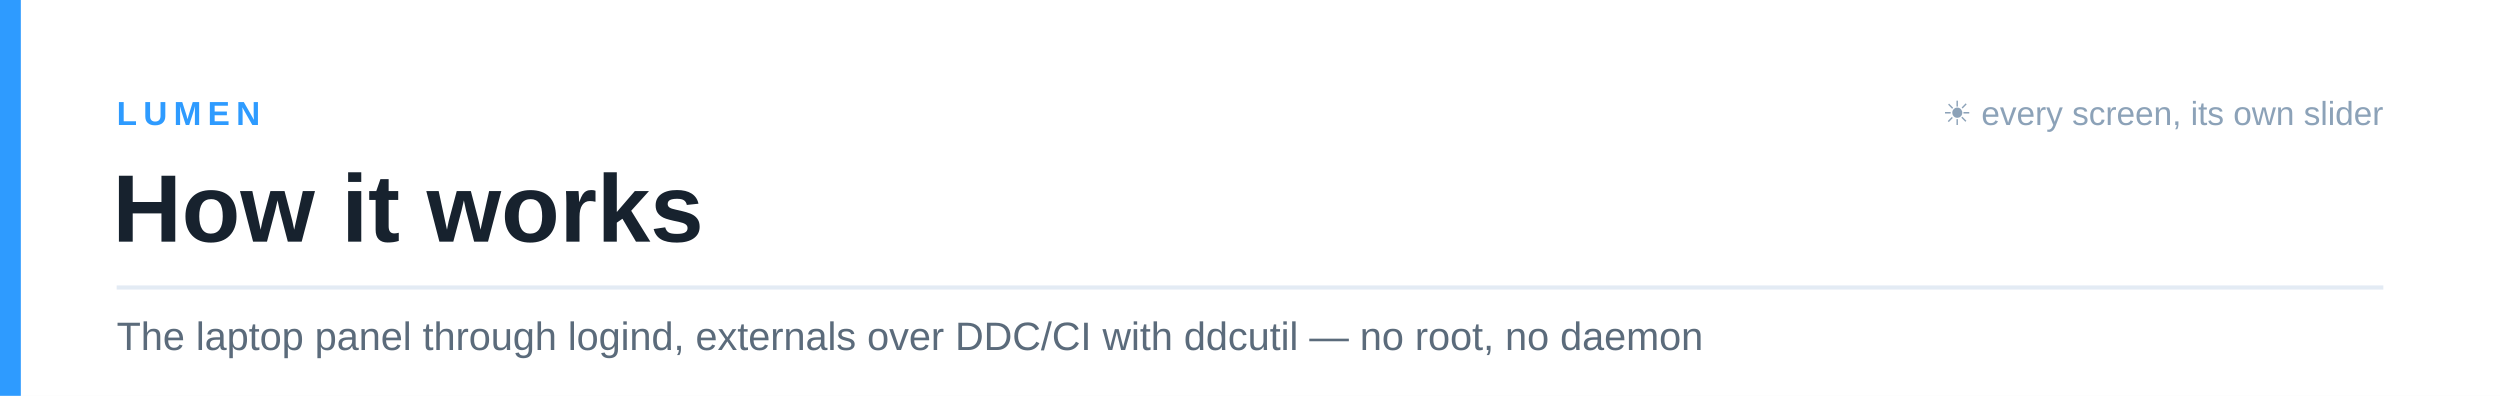
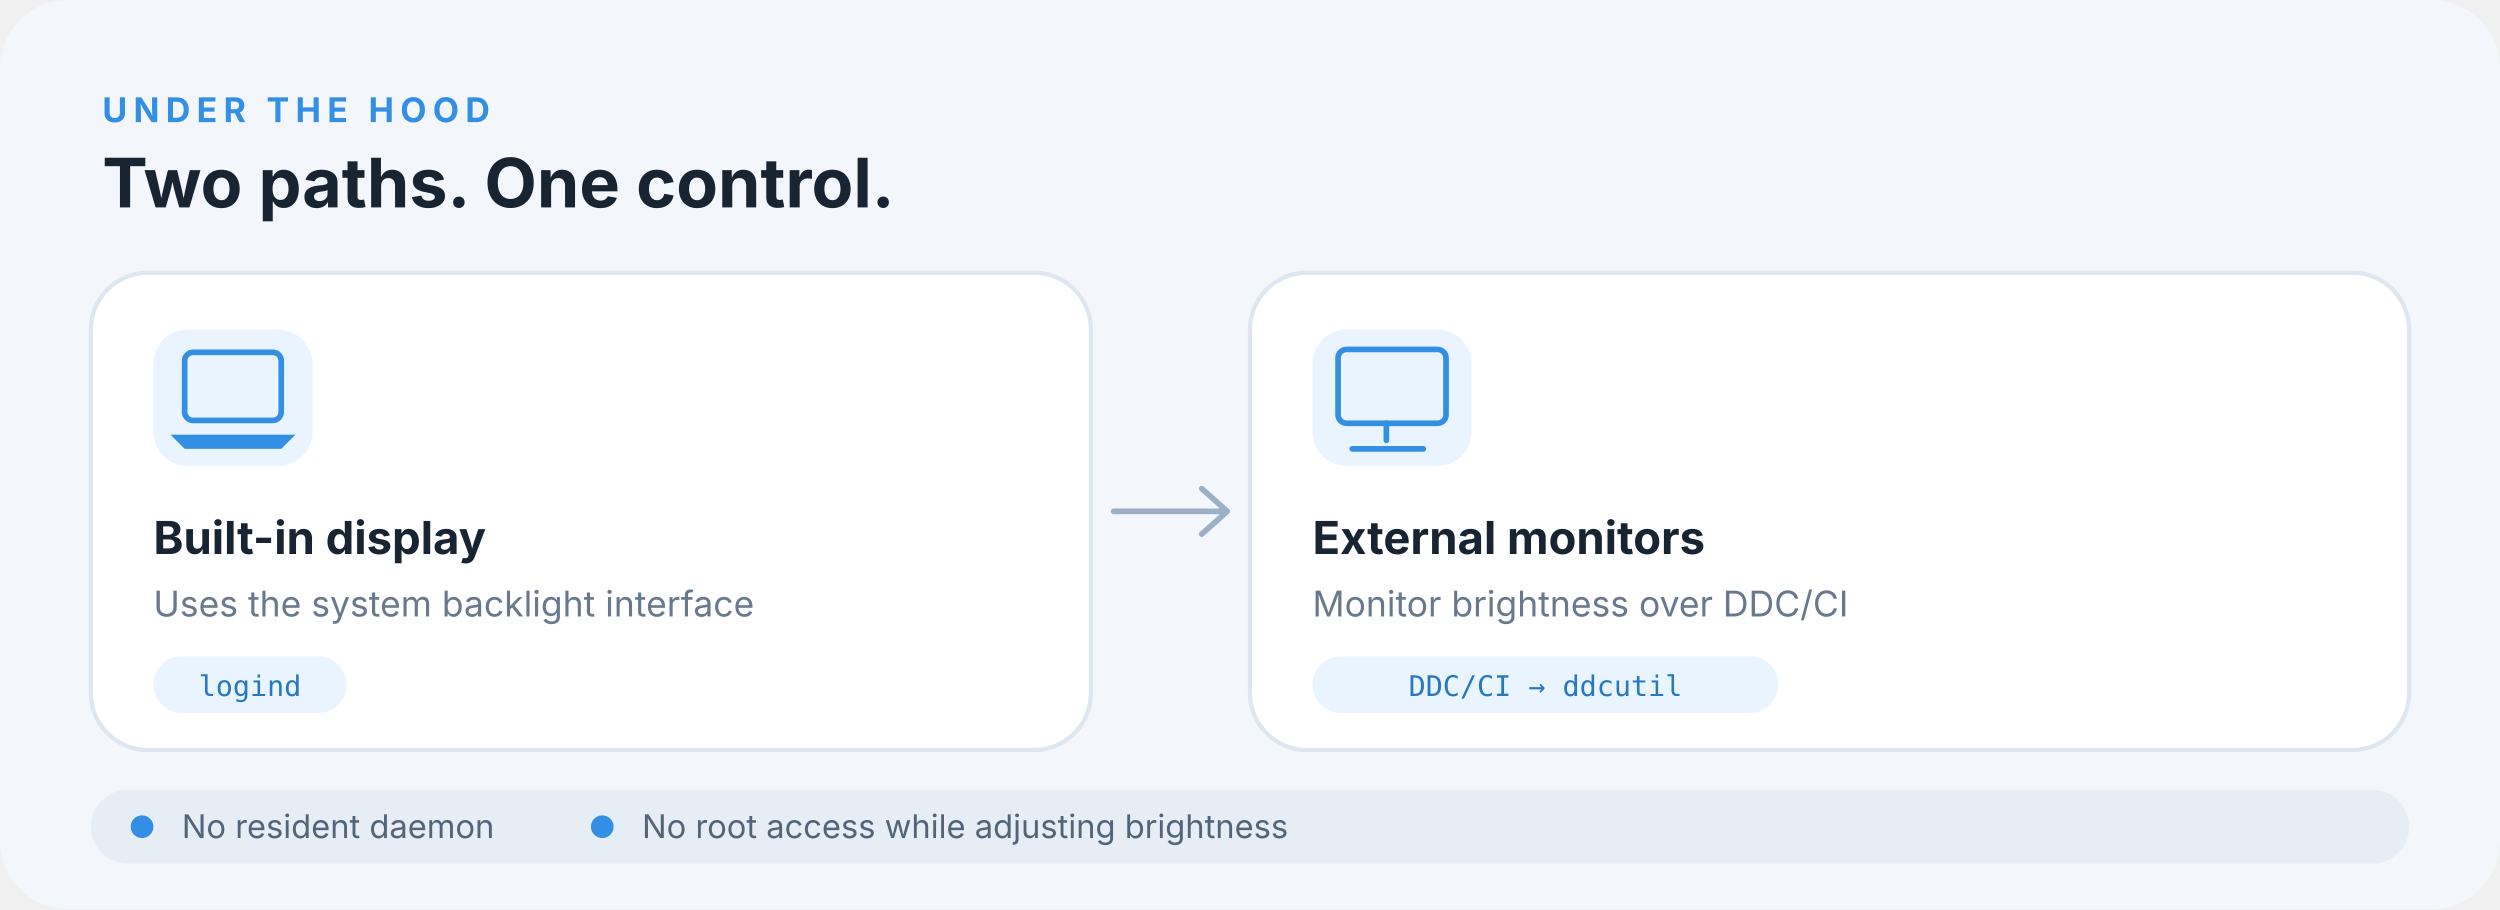
- <svg xmlns="http://www.w3.org/2000/svg" width="1200" height="190" viewBox="0 0 1200 190" font-family="Segoe UI, Arial, Helvetica, sans-serif">
-   <rect width="1200" height="190" fill="#FFFFFF" />
-   <rect width="10" height="190" fill="#2E9BFF" />
-   <text x="56" y="60" font-size="16" font-weight="700" letter-spacing="3" fill="#2E9BFF">LUMEN</text>
-   <text x="1144" y="60" font-size="16" fill="#8CA2B8" text-anchor="end">☀ every screen, its own slider</text>
-   <text x="54" y="116" font-size="46" font-weight="700" fill="#17222E">How it works</text>
-   <line x1="56" y1="138" x2="1144" y2="138" stroke="#E3EBF4" stroke-width="2" />
-   <text x="56" y="168" font-size="19" fill="#5B6B7B">The laptop panel through logind, externals over DDC/CI with ddcutil — no root, no daemon</text>
+ <svg xmlns="http://www.w3.org/2000/svg" width="880" height="320" viewBox="0 0 880 320" role="img" aria-label="Lumen uses logind for a built-in display and DDC/CI through ddcutil for external monitors">
+   <defs>
+     <style>
+       .sans { font-family: 'Segoe UI', Inter, Arial, sans-serif; }
+       .mono { font-family: 'JetBrains Mono', 'Cascadia Code', Consolas, monospace; }
+     </style>
+   </defs>
+   <rect width="880" height="320" rx="24" fill="#F3F6FA" />
+   <text class="sans" x="36" y="43" font-size="12" font-weight="700" letter-spacing="2.2" fill="#328FE3">UNDER THE HOOD</text>
+   <text class="sans" x="36" y="73" font-size="24" font-weight="650" fill="#182432">Two paths. One control.</text>
+   <rect x="32" y="96" width="352" height="168" rx="20" fill="#FFFFFF" stroke="#DEE6EF" stroke-width="1.5" />
+   <rect x="54" y="116" width="56" height="48" rx="12" fill="#EAF4FF" />
+   <rect x="65" y="124" width="34" height="24" rx="3" fill="none" stroke="#328FE3" stroke-width="2" />
+   <path d="M60 153h44l-5 5H65z" fill="#328FE3" />
+   <text class="sans" x="54" y="195" font-size="16" font-weight="650" fill="#182432">Built-in display</text>
+   <text class="sans" x="54" y="217" font-size="12.5" fill="#69798B">Uses the system backlight interface</text>
+   <rect x="54" y="231" width="68" height="20" rx="10" fill="#EAF4FF" />
+   <text class="mono" x="88" y="245" font-size="10" fill="#2578C1" text-anchor="middle">logind</text>
+   <path d="M392 180h40m-9-8 9 8-9 8" fill="none" stroke="#9CB0C5" stroke-width="2" stroke-linecap="round" stroke-linejoin="round" />
+   <rect x="440" y="96" width="408" height="168" rx="20" fill="#FFFFFF" stroke="#DEE6EF" stroke-width="1.5" />
+   <rect x="462" y="116" width="56" height="48" rx="12" fill="#EAF4FF" />
+   <rect x="471" y="123" width="38" height="26" rx="3" fill="none" stroke="#328FE3" stroke-width="2" />
+   <path d="M488 149v6m-12 3h25" stroke="#328FE3" stroke-width="2" stroke-linecap="round" />
+   <text class="sans" x="462" y="195" font-size="16" font-weight="650" fill="#182432">External monitors</text>
+   <text class="sans" x="462" y="217" font-size="12.5" fill="#69798B">Monitor brightness over DDC/CI</text>
+   <rect x="462" y="231" width="164" height="20" rx="10" fill="#EAF4FF" />
+   <text class="mono" x="544" y="245" font-size="10" fill="#2578C1" text-anchor="middle">DDC/CI  →  ddcutil</text>
+   <rect x="32" y="278" width="816" height="26" rx="13" fill="#E6EDF5" />
+   <circle cx="50" cy="291" r="4" fill="#328FE3" />
+   <text class="sans" x="64" y="295" font-size="11.5" fill="#526477">No resident daemon</text>
+   <circle cx="212" cy="291" r="4" fill="#328FE3" />
+   <text class="sans" x="226" y="295" font-size="11.5" fill="#526477">No root access while adjusting brightness</text>
</svg>
